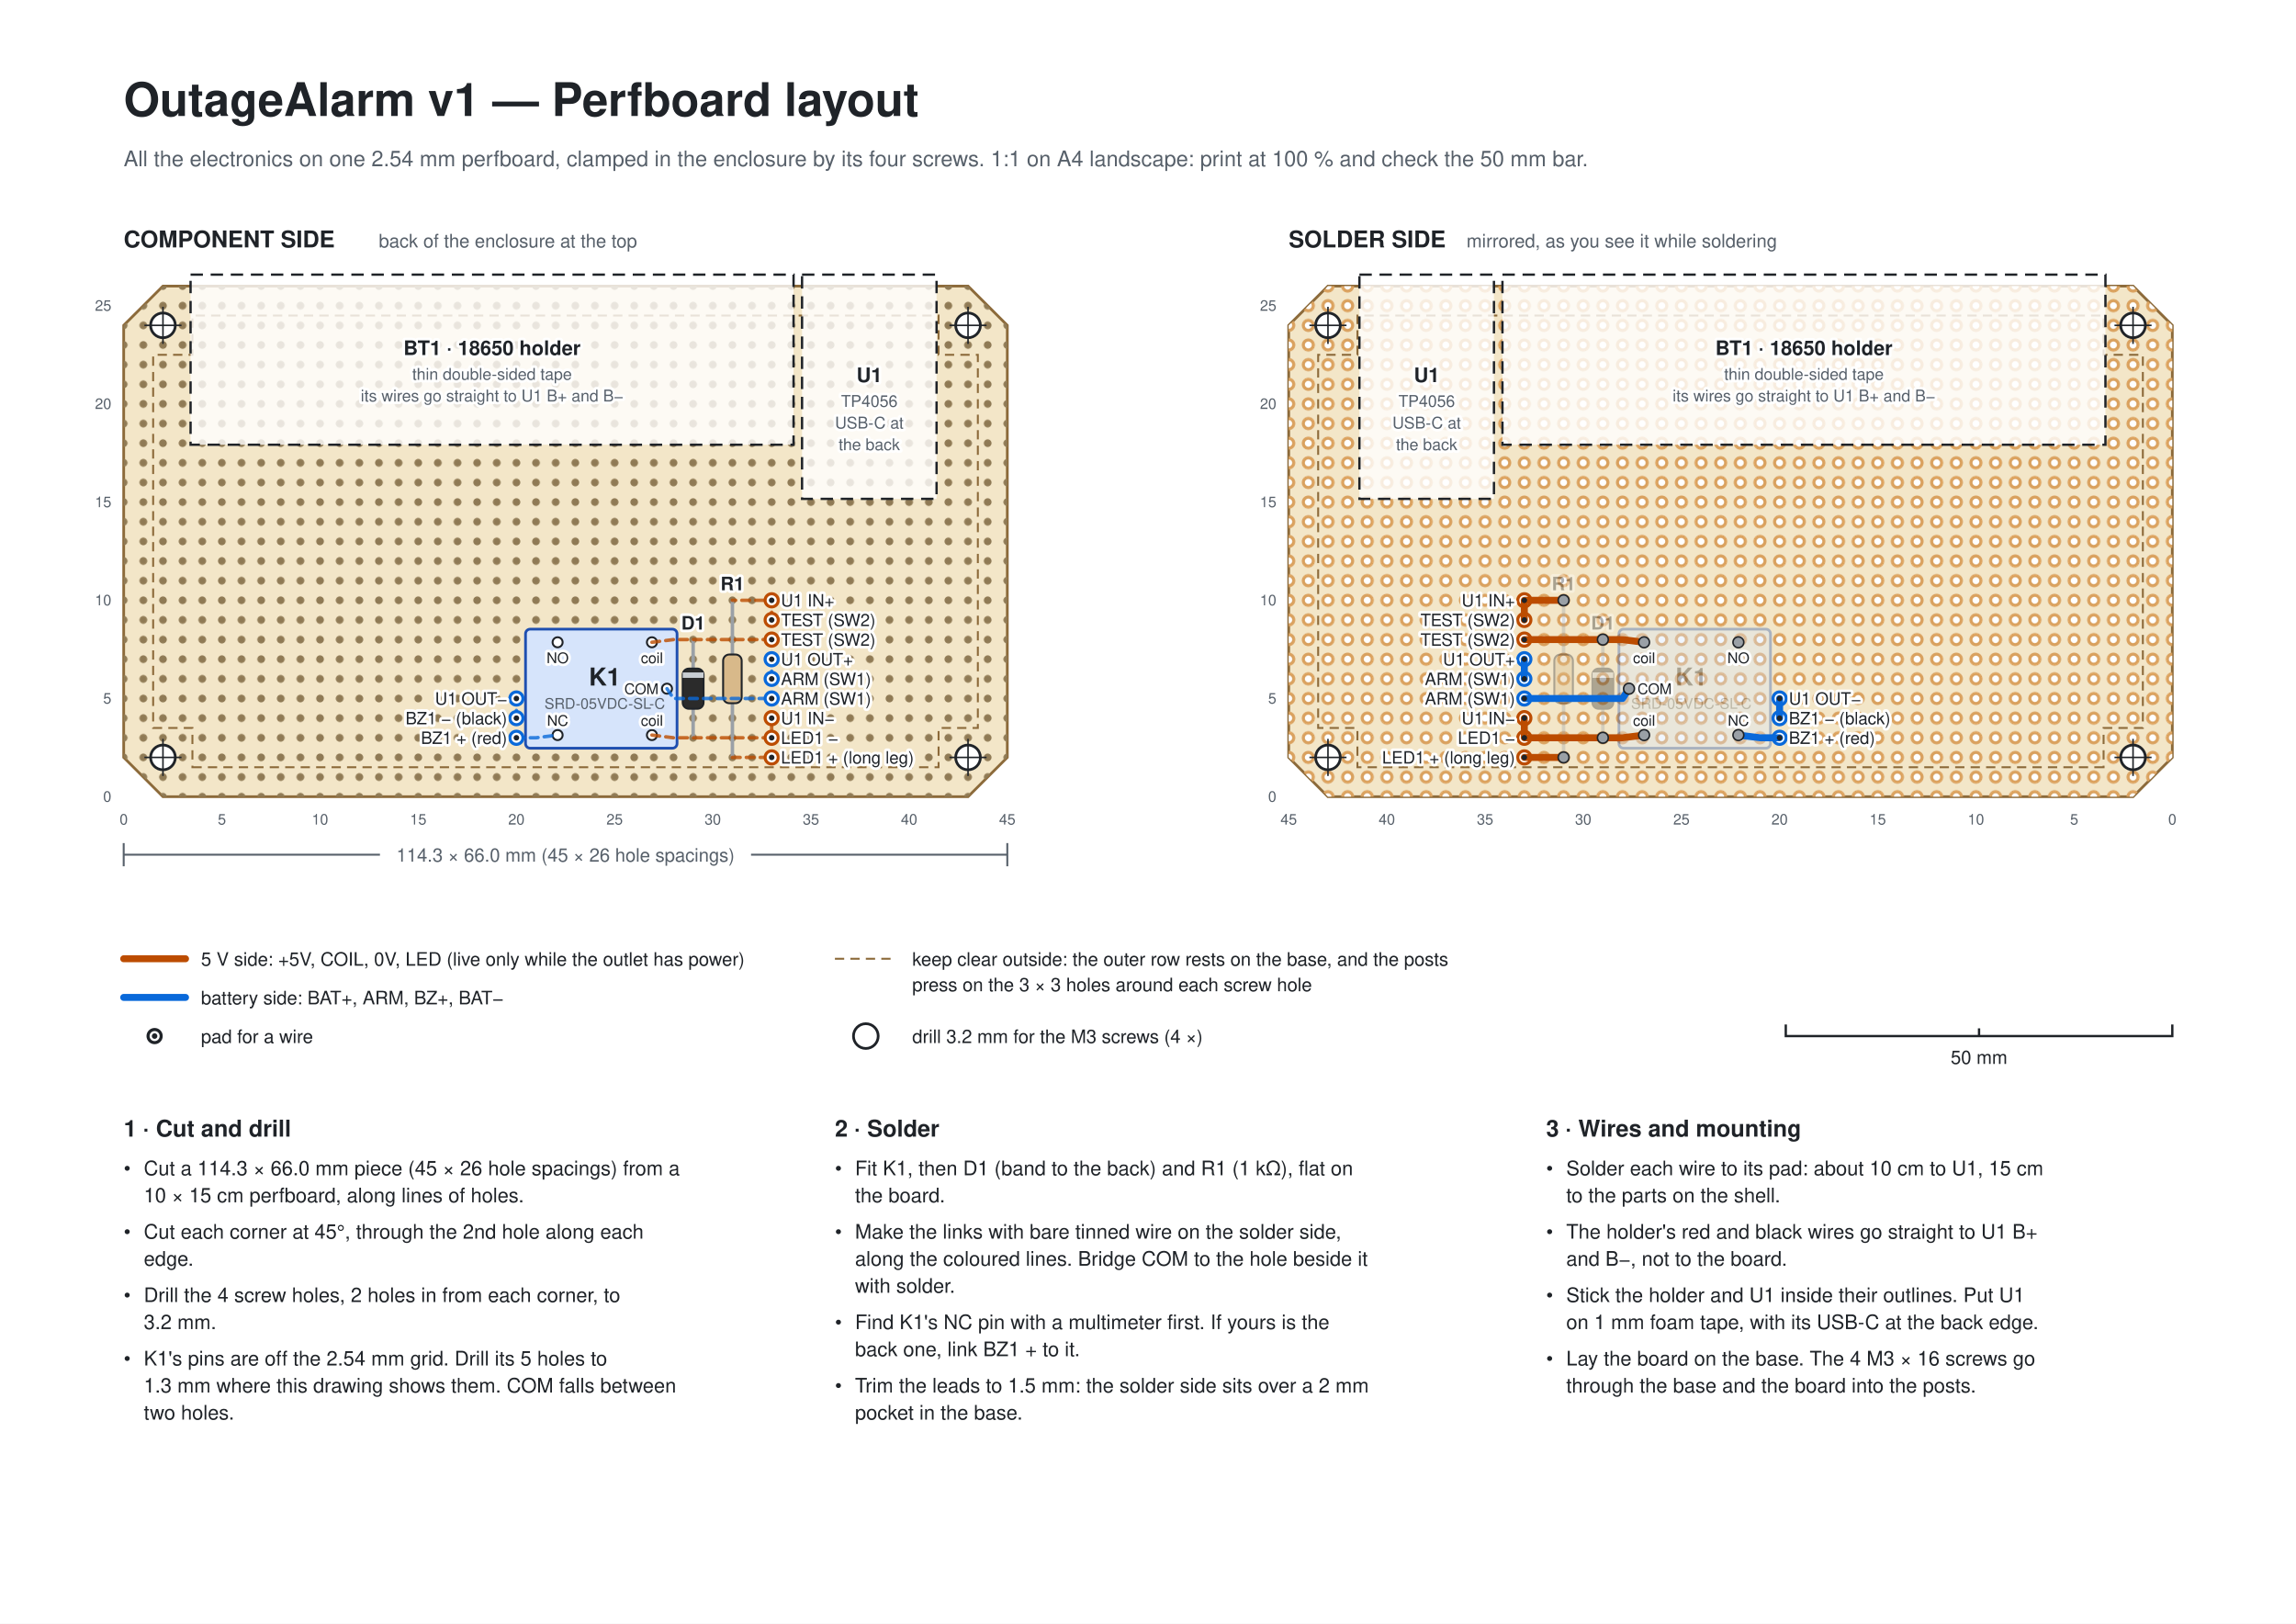
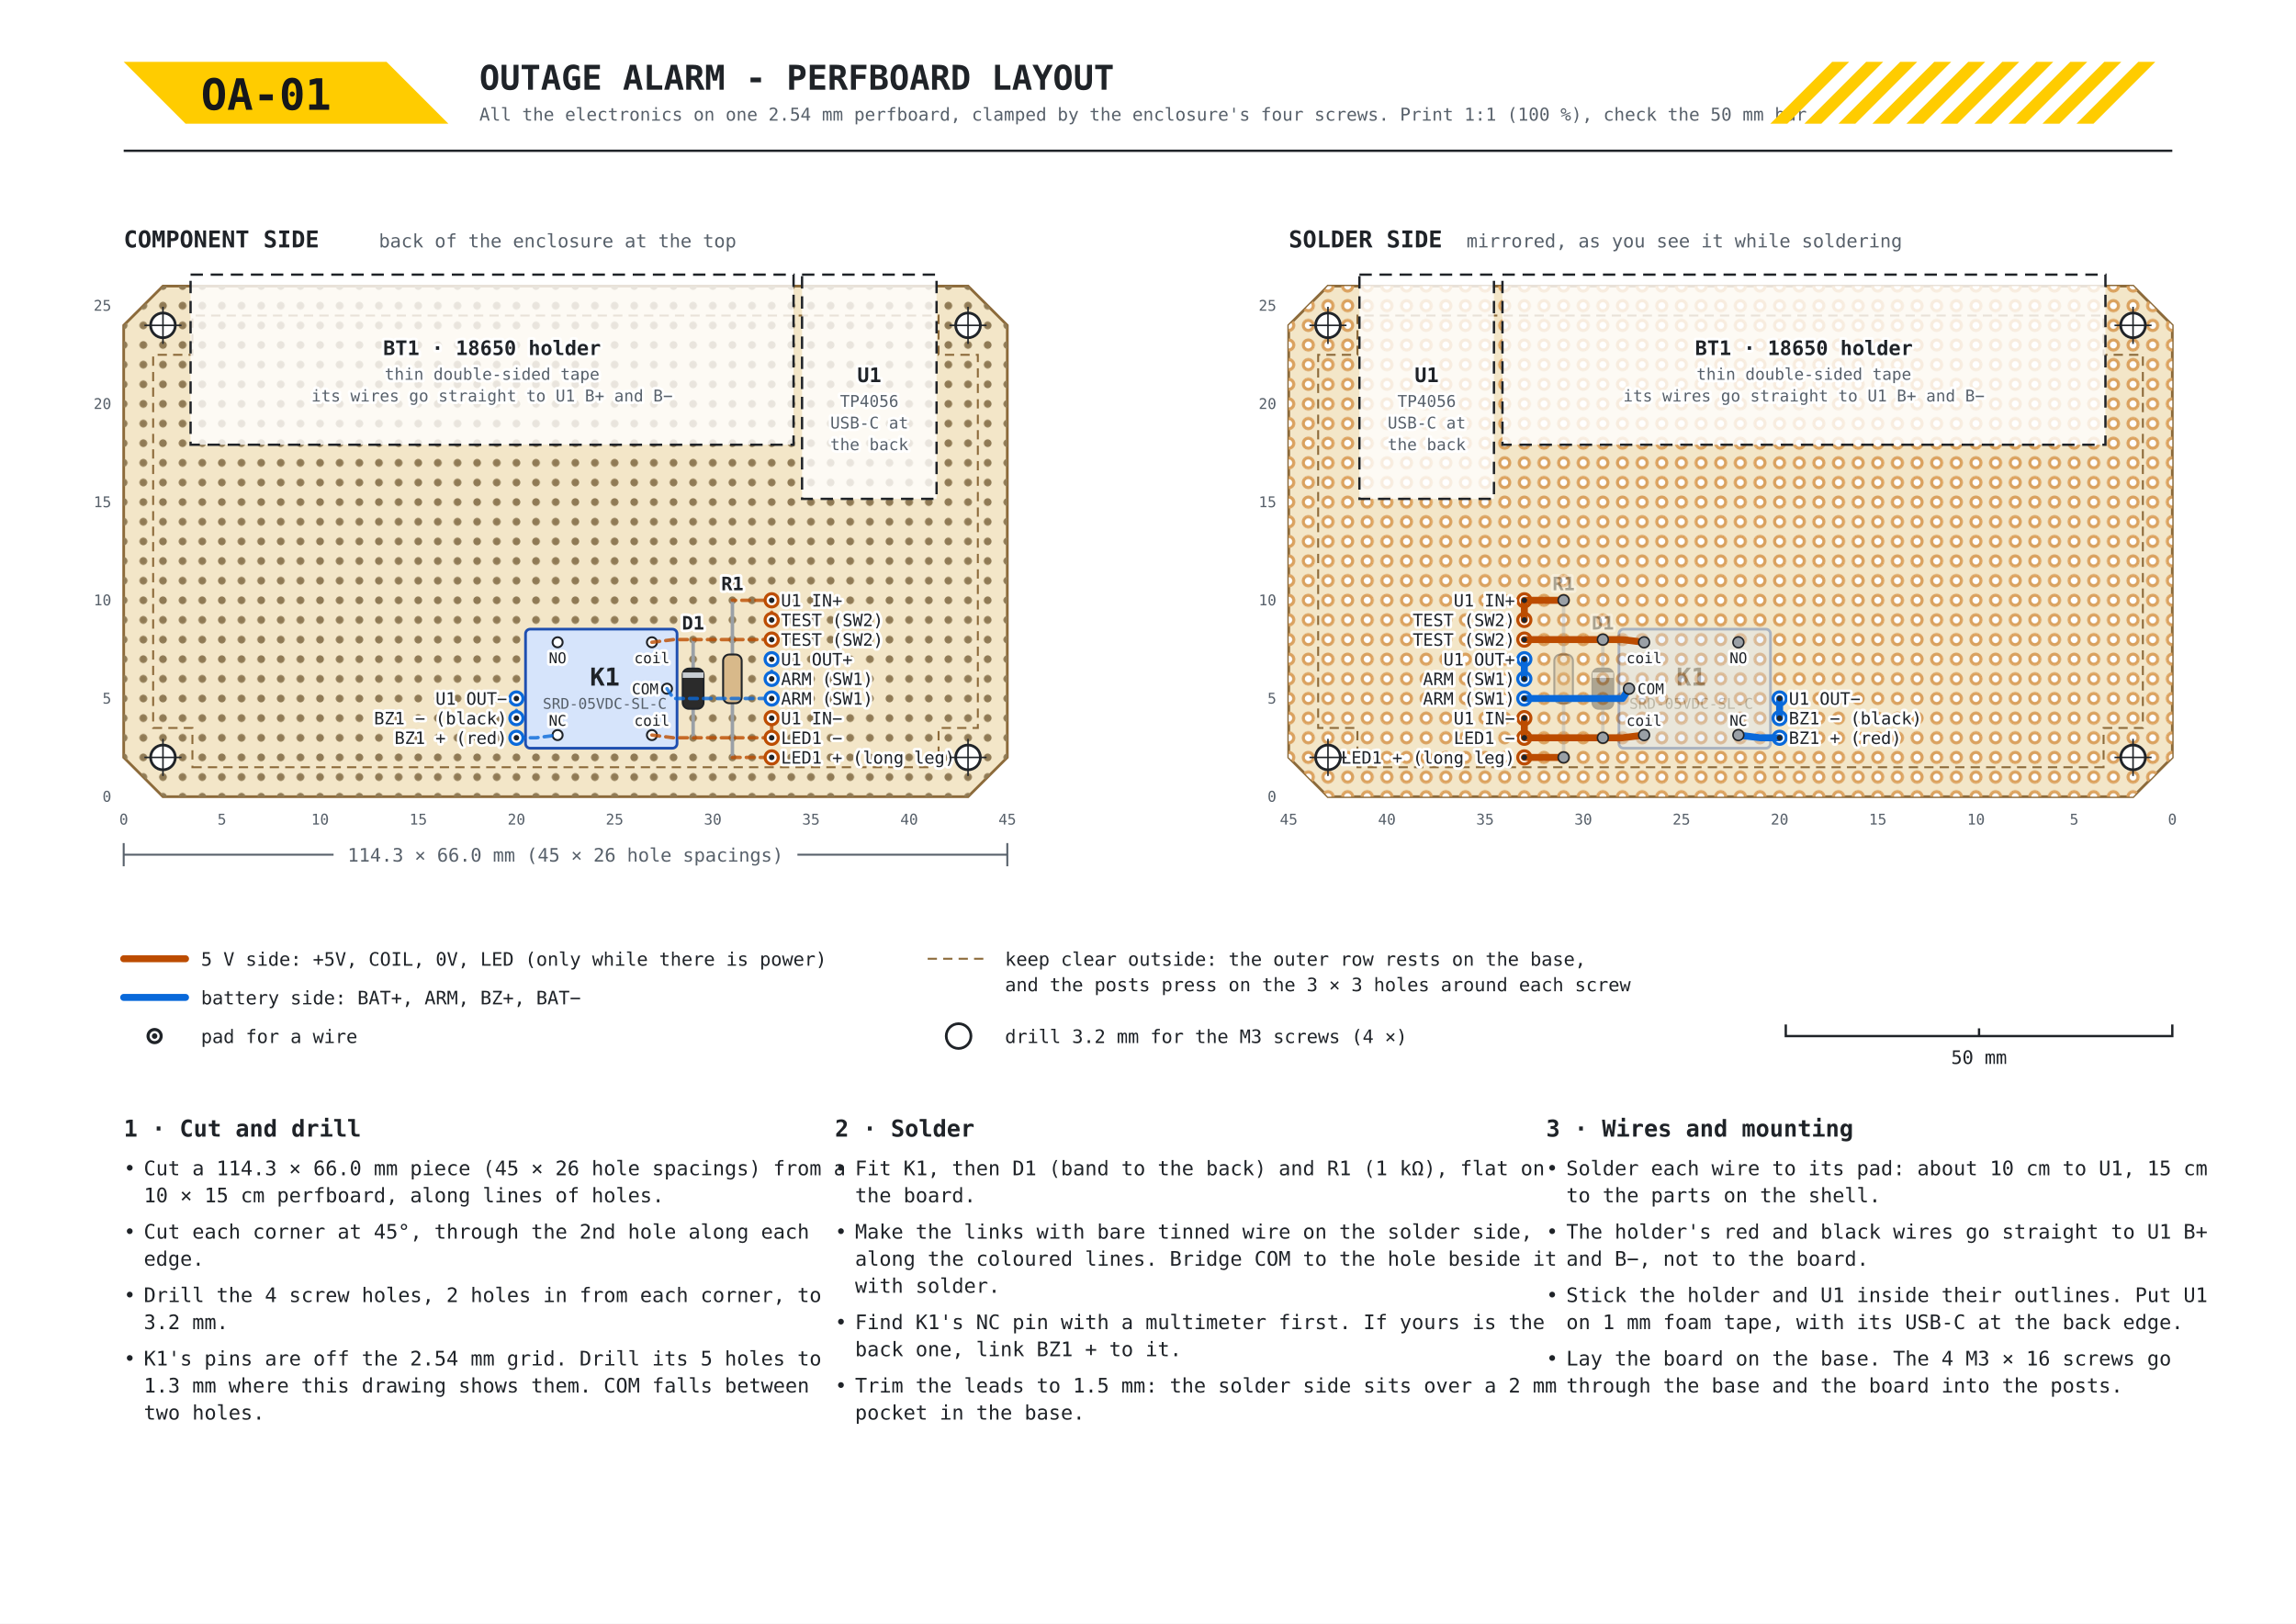
- <svg xmlns="http://www.w3.org/2000/svg" width="297mm" height="210mm" viewBox="0 0 297 210" font-family="Segoe UI, Helvetica, Arial, sans-serif">
+ <svg xmlns="http://www.w3.org/2000/svg" width="297mm" height="210mm" viewBox="0 0 297 210" font-family="Consolas, 'DejaVu Sans Mono', 'Courier New', monospace">
  <defs>
    <pattern id="holes0" patternUnits="userSpaceOnUse" x="14.73" y="35.73" width="2.54" height="2.54">
      <circle cx="1.27" cy="1.27" r="0.5" fill="#8f7a55" />
    </pattern>
    <pattern id="pads1" patternUnits="userSpaceOnUse" x="279.73" y="35.73" width="2.54" height="2.54">
      <circle cx="1.27" cy="1.27" r="0.85" fill="#d9a15f" />
      <circle cx="1.27" cy="1.27" r="0.45" fill="#ffffff" />
    </pattern>
  </defs>
  <style>
  .u { stroke: #bc4c00; stroke-width: 0.9; fill: none; stroke-linecap: round; stroke-linejoin: round; }
  .b { stroke: #0969da; stroke-width: 0.9; fill: none; stroke-linecap: round; stroke-linejoin: round; }
  .thru { stroke-width: 0.45; stroke-dasharray: 1 0.8; opacity: 0.8; }
  .part { fill: #ffffff; fill-opacity: 0.8; stroke: #1f2328; stroke-width: 0.3; stroke-dasharray: 1.6 1; }
  .relay { fill: #d6e4fb; stroke: #1f4fb0; stroke-width: 0.35; }
  .halo { paint-order: stroke; stroke: #ffffff; stroke-width: 0.7; stroke-linejoin: round; }
  .clear { fill: none; stroke: #8c6a3a; stroke-width: 0.25; stroke-dasharray: 1.2 0.8; }
</style>
  <rect width="297" height="210" fill="#ffffff" />
-   <text x="16" y="15" font-size="6" text-anchor="start" fill="#1f2328" font-weight="700">OutageAlarm v1 — Perfboard layout</text>
-   <text x="16" y="21.5" font-size="2.8" text-anchor="start" fill="#57606a">All the electronics on one 2.54 mm perfboard, clamped in the enclosure by its four screws. 1:1 on A4 landscape: print at 100 % and check the 50 mm bar.</text>
+   <polygon points="16,8 50,8 58,16 24,16" fill="#FFCC00" />
+   <text x="26" y="14.2" font-size="5.6" text-anchor="start" fill="#15171A" font-weight="700">OA-01</text>
+   <text x="62" y="11.6" font-size="4.4" text-anchor="start" fill="#1f2328" font-weight="700">OUTAGE ALARM - PERFBOARD LAYOUT</text>
+   <text x="62" y="15.6" font-size="2.3" text-anchor="start" fill="#57606a">All the electronics on one 2.54 mm perfboard, clamped by the enclosure's four screws. Print 1:1 (100 %), check the 50 mm bar.</text>
+   <polygon points="229,16 231.2,16 239.2,8 237,8" fill="#FFCC00" />
+   <polygon points="233.4,16 235.6,16 243.6,8 241.4,8" fill="#FFCC00" />
+   <polygon points="237.8,16 240,16 248,8 245.8,8" fill="#FFCC00" />
+   <polygon points="242.2,16 244.4,16 252.4,8 250.2,8" fill="#FFCC00" />
+   <polygon points="246.6,16 248.8,16 256.8,8 254.6,8" fill="#FFCC00" />
+   <polygon points="251,16 253.2,16 261.2,8 259,8" fill="#FFCC00" />
+   <polygon points="255.4,16 257.6,16 265.6,8 263.4,8" fill="#FFCC00" />
+   <polygon points="259.8,16 262,16 270,8 267.8,8" fill="#FFCC00" />
+   <polygon points="264.2,16 266.4,16 274.4,8 272.2,8" fill="#FFCC00" />
+   <polygon points="268.6,16 270.8,16 278.8,8 276.6,8" fill="#FFCC00" />
+   <line x1="16" y1="19.5" x2="281" y2="19.5" stroke="#1f2328" stroke-width="0.3" />
  <text x="16" y="32" font-size="3.0" text-anchor="start" fill="#1f2328" font-weight="700">COMPONENT SIDE</text>
  <text x="49" y="32" font-size="2.4" text-anchor="start" fill="#57606a">back of the enclosure at the top</text>
  <text x="166.7" y="32" font-size="3.0" text-anchor="start" fill="#1f2328" font-weight="700">SOLDER SIDE</text>
  <text x="189.7" y="32" font-size="2.4" text-anchor="start" fill="#57606a">mirrored, as you see it while soldering</text>
  <path d="M21.08,103.04 L125.22,103.04 L130.3,97.96 L130.3,42.08 L125.22,37 L21.08,37 L16,42.08 L16,97.96 Z" fill="#f3e6c8" stroke="#8c6a3a" stroke-width="0.35" />
  <path d="M21.08,103.04 L125.22,103.04 L130.3,97.96 L130.3,42.08 L125.22,37 L21.08,37 L16,42.08 L16,97.96 Z" fill="url(#holes0)" />
  <polygon points="24.89,99.23 121.41,99.23 121.41,94.15 126.49,94.15 126.49,45.89 121.41,45.89 121.41,40.81 24.89,40.81 24.89,45.89 19.81,45.89 19.81,94.15 24.89,94.15" class="clear" />
  <text x="16" y="106.64" font-size="1.9" text-anchor="middle" fill="#57606a">0</text>
  <text x="28.7" y="106.64" font-size="1.9" text-anchor="middle" fill="#57606a">5</text>
  <text x="41.4" y="106.64" font-size="1.9" text-anchor="middle" fill="#57606a">10</text>
  <text x="54.1" y="106.64" font-size="1.9" text-anchor="middle" fill="#57606a">15</text>
  <text x="66.8" y="106.64" font-size="1.9" text-anchor="middle" fill="#57606a">20</text>
  <text x="79.5" y="106.64" font-size="1.9" text-anchor="middle" fill="#57606a">25</text>
  <text x="92.2" y="106.64" font-size="1.9" text-anchor="middle" fill="#57606a">30</text>
  <text x="104.9" y="106.64" font-size="1.9" text-anchor="middle" fill="#57606a">35</text>
  <text x="117.6" y="106.64" font-size="1.9" text-anchor="middle" fill="#57606a">40</text>
  <text x="130.3" y="106.64" font-size="1.9" text-anchor="middle" fill="#57606a">45</text>
  <text x="14.4" y="103.69" font-size="1.9" text-anchor="end" fill="#57606a">0</text>
  <text x="14.4" y="90.99" font-size="1.9" text-anchor="end" fill="#57606a">5</text>
  <text x="14.4" y="78.29" font-size="1.9" text-anchor="end" fill="#57606a">10</text>
  <text x="14.4" y="65.59" font-size="1.9" text-anchor="end" fill="#57606a">15</text>
  <text x="14.4" y="52.89" font-size="1.9" text-anchor="end" fill="#57606a">20</text>
  <text x="14.4" y="40.19" font-size="1.9" text-anchor="end" fill="#57606a">25</text>
  <rect x="24.65" y="35.52" width="78" height="22" class="part" />
  <text x="63.65" y="45.92" font-size="2.6" text-anchor="middle" fill="#1f2328" font-weight="700" class="halo">BT1 · 18650 holder</text>
  <text x="63.65" y="49.12" font-size="2.1" text-anchor="middle" fill="#57606a" class="halo">thin double-sided tape</text>
  <text x="63.65" y="51.92" font-size="2.1" text-anchor="middle" fill="#57606a" class="halo">its wires go straight to U1 B+ and B−</text>
  <rect x="103.75" y="35.52" width="17.4" height="29" class="part" />
  <text x="112.45" y="49.42" font-size="2.6" text-anchor="middle" fill="#1f2328" font-weight="700" class="halo">U1</text>
  <text x="112.45" y="52.62" font-size="2.1" text-anchor="middle" fill="#57606a" class="halo">TP4056</text>
  <text x="112.45" y="55.42" font-size="2.1" text-anchor="middle" fill="#57606a" class="halo">USB-C at</text>
  <text x="112.45" y="58.22" font-size="2.1" text-anchor="middle" fill="#57606a" class="halo">the back</text>
  <g>
    <rect x="67.98" y="81.37" width="19.6" height="15.4" rx="0.6" class="relay" />
    <text x="78.23" y="88.67" font-size="3.2" text-anchor="middle" fill="#1f2328" font-weight="700">K1</text>
    <text x="78.23" y="91.67" font-size="1.9" text-anchor="middle" fill="#57606a">SRD-05VDC-SL-C</text>
  </g>
  <circle cx="72.13" cy="95.07" r="0.65" fill="#ffffff" stroke="#1f2328" stroke-width="0.25" />
  <text x="72.13" y="93.87" font-size="1.9" text-anchor="middle" fill="#1f2328" class="halo">NC</text>
  <circle cx="72.13" cy="83.07" r="0.65" fill="#ffffff" stroke="#1f2328" stroke-width="0.25" />
  <text x="72.13" y="85.77" font-size="1.9" text-anchor="middle" fill="#1f2328" class="halo">NO</text>
  <circle cx="84.33" cy="95.07" r="0.65" fill="#ffffff" stroke="#1f2328" stroke-width="0.25" />
  <text x="84.33" y="93.87" font-size="1.9" text-anchor="middle" fill="#1f2328" class="halo">coil</text>
  <circle cx="84.33" cy="83.07" r="0.65" fill="#ffffff" stroke="#1f2328" stroke-width="0.25" />
  <text x="84.33" y="85.77" font-size="1.9" text-anchor="middle" fill="#1f2328" class="halo">coil</text>
  <circle cx="86.28" cy="89.07" r="0.65" fill="#ffffff" stroke="#1f2328" stroke-width="0.25" />
  <text x="85.18" y="89.77" font-size="1.9" text-anchor="end" fill="#1f2328" class="halo">COM</text>
  <g>
    <line x1="89.66" y1="95.42" x2="89.66" y2="82.72" stroke="#9aa0a6" stroke-width="0.45" />
    <rect x="88.31" y="86.47" width="2.7" height="5.2" rx="0.8" fill="#2b2b2b" stroke="#1f2328" stroke-width="0.25" />
    <rect x="88.31" y="86.97" width="2.7" height="0.7" fill="#c9ced3" />
    <text x="89.66" y="81.42" font-size="2.4" text-anchor="middle" fill="#1f2328" font-weight="700" class="halo">D1</text>
  </g>
  <g>
    <line x1="94.74" y1="97.96" x2="94.74" y2="77.64" stroke="#9aa0a6" stroke-width="0.45" />
    <rect x="93.54" y="84.65" width="2.4" height="6.3" rx="0.8" fill="#d8b98a" stroke="#1f2328" stroke-width="0.25" />
    <text x="94.74" y="76.34" font-size="2.4" text-anchor="middle" fill="#1f2328" font-weight="700" class="halo">R1</text>
  </g>
  <polyline points="94.74,97.96 99.82,97.96" class="u thru" />
  <polyline points="84.33,95.07 87.12,95.42 99.82,95.42 99.82,92.88" class="u thru" />
  <polyline points="84.33,83.07 87.12,82.72 99.82,82.72" class="u thru" />
  <polyline points="99.82,80.18 99.82,77.64 94.74,77.64" class="u thru" />
  <polyline points="86.28,89.07 87.12,90.34 99.82,90.34" class="b thru" />
  <polyline points="99.82,87.8 99.82,85.26" class="b thru" />
  <polyline points="66.8,95.42 69.34,95.42 72.13,95.07" class="b thru" />
  <polyline points="66.8,92.88 66.8,90.34" class="b thru" />
  <circle cx="99.82" cy="97.96" r="0.85" fill="#ffffff" stroke="#bc4c00" stroke-width="0.4" />
  <text x="101.02" y="98.76" font-size="2.2" text-anchor="start" fill="#1f2328" class="halo">LED1 + (long leg)</text>
  <circle cx="99.82" cy="95.42" r="0.85" fill="#ffffff" stroke="#bc4c00" stroke-width="0.4" />
  <text x="101.02" y="96.22" font-size="2.2" text-anchor="start" fill="#1f2328" class="halo">LED1 −</text>
  <circle cx="99.82" cy="92.88" r="0.85" fill="#ffffff" stroke="#bc4c00" stroke-width="0.4" />
  <text x="101.02" y="93.68" font-size="2.2" text-anchor="start" fill="#1f2328" class="halo">U1 IN−</text>
  <circle cx="99.82" cy="90.34" r="0.85" fill="#ffffff" stroke="#0969da" stroke-width="0.4" />
  <text x="101.02" y="91.14" font-size="2.2" text-anchor="start" fill="#1f2328" class="halo">ARM (SW1)</text>
  <circle cx="99.82" cy="87.8" r="0.85" fill="#ffffff" stroke="#0969da" stroke-width="0.4" />
  <text x="101.02" y="88.6" font-size="2.2" text-anchor="start" fill="#1f2328" class="halo">ARM (SW1)</text>
  <circle cx="99.82" cy="85.26" r="0.85" fill="#ffffff" stroke="#0969da" stroke-width="0.4" />
  <text x="101.02" y="86.06" font-size="2.2" text-anchor="start" fill="#1f2328" class="halo">U1 OUT+</text>
  <circle cx="99.82" cy="82.72" r="0.85" fill="#ffffff" stroke="#bc4c00" stroke-width="0.4" />
  <text x="101.02" y="83.52" font-size="2.2" text-anchor="start" fill="#1f2328" class="halo">TEST (SW2)</text>
  <circle cx="99.82" cy="80.18" r="0.85" fill="#ffffff" stroke="#bc4c00" stroke-width="0.4" />
  <text x="101.02" y="80.98" font-size="2.2" text-anchor="start" fill="#1f2328" class="halo">TEST (SW2)</text>
  <circle cx="99.82" cy="77.64" r="0.85" fill="#ffffff" stroke="#bc4c00" stroke-width="0.4" />
  <text x="101.02" y="78.44" font-size="2.2" text-anchor="start" fill="#1f2328" class="halo">U1 IN+</text>
  <circle cx="66.8" cy="95.42" r="0.85" fill="#ffffff" stroke="#0969da" stroke-width="0.4" />
  <text x="65.6" y="96.22" font-size="2.2" text-anchor="end" fill="#1f2328" class="halo">BZ1 + (red)</text>
  <circle cx="66.8" cy="92.88" r="0.85" fill="#ffffff" stroke="#0969da" stroke-width="0.4" />
  <text x="65.6" y="93.68" font-size="2.2" text-anchor="end" fill="#1f2328" class="halo">BZ1 − (black)</text>
  <circle cx="66.8" cy="90.34" r="0.85" fill="#ffffff" stroke="#0969da" stroke-width="0.4" />
  <text x="65.6" y="91.14" font-size="2.2" text-anchor="end" fill="#1f2328" class="halo">U1 OUT−</text>
  <circle cx="99.82" cy="97.96" r="0.36" fill="#1f2328" />
  <circle cx="99.82" cy="95.42" r="0.36" fill="#1f2328" />
  <circle cx="99.82" cy="92.88" r="0.36" fill="#1f2328" />
  <circle cx="99.82" cy="90.34" r="0.36" fill="#1f2328" />
  <circle cx="99.82" cy="87.8" r="0.36" fill="#1f2328" />
  <circle cx="99.82" cy="85.26" r="0.36" fill="#1f2328" />
  <circle cx="99.82" cy="82.72" r="0.36" fill="#1f2328" />
  <circle cx="99.82" cy="80.18" r="0.36" fill="#1f2328" />
  <circle cx="99.82" cy="77.64" r="0.36" fill="#1f2328" />
  <circle cx="66.8" cy="95.42" r="0.36" fill="#1f2328" />
  <circle cx="66.8" cy="92.88" r="0.36" fill="#1f2328" />
  <circle cx="66.8" cy="90.34" r="0.36" fill="#1f2328" />
  <circle cx="21.08" cy="97.96" r="1.6" fill="#ffffff" stroke="#1f2328" stroke-width="0.35" />
  <path d="M18.68,97.96 H23.48 M21.08,95.56 V100.36" stroke="#1f2328" stroke-width="0.2" />
  <circle cx="125.22" cy="97.96" r="1.6" fill="#ffffff" stroke="#1f2328" stroke-width="0.35" />
  <path d="M122.82,97.96 H127.62 M125.22,95.56 V100.36" stroke="#1f2328" stroke-width="0.2" />
  <circle cx="21.08" cy="42.08" r="1.6" fill="#ffffff" stroke="#1f2328" stroke-width="0.35" />
  <path d="M18.68,42.08 H23.48 M21.08,39.68 V44.48" stroke="#1f2328" stroke-width="0.2" />
  <circle cx="125.22" cy="42.08" r="1.6" fill="#ffffff" stroke="#1f2328" stroke-width="0.35" />
  <path d="M122.82,42.08 H127.62 M125.22,39.68 V44.48" stroke="#1f2328" stroke-width="0.2" />
  <path d="M275.92,103.04 L171.78,103.04 L166.7,97.96 L166.7,42.08 L171.78,37 L275.92,37 L281,42.08 L281,97.96 Z" fill="#f3e6c8" stroke="#8c6a3a" stroke-width="0.35" />
  <path d="M275.92,103.04 L171.78,103.04 L166.7,97.96 L166.7,42.08 L171.78,37 L275.92,37 L281,42.08 L281,97.96 Z" fill="url(#pads1)" />
  <polygon points="272.11,99.23 175.59,99.23 175.59,94.15 170.51,94.15 170.51,45.89 175.59,45.89 175.59,40.81 272.11,40.81 272.11,45.89 277.19,45.89 277.19,94.15 272.11,94.15" class="clear" />
  <text x="281" y="106.64" font-size="1.9" text-anchor="middle" fill="#57606a">0</text>
  <text x="268.3" y="106.64" font-size="1.9" text-anchor="middle" fill="#57606a">5</text>
  <text x="255.6" y="106.64" font-size="1.9" text-anchor="middle" fill="#57606a">10</text>
  <text x="242.9" y="106.64" font-size="1.9" text-anchor="middle" fill="#57606a">15</text>
  <text x="230.2" y="106.64" font-size="1.9" text-anchor="middle" fill="#57606a">20</text>
  <text x="217.5" y="106.64" font-size="1.9" text-anchor="middle" fill="#57606a">25</text>
  <text x="204.8" y="106.64" font-size="1.9" text-anchor="middle" fill="#57606a">30</text>
  <text x="192.1" y="106.64" font-size="1.9" text-anchor="middle" fill="#57606a">35</text>
  <text x="179.4" y="106.64" font-size="1.9" text-anchor="middle" fill="#57606a">40</text>
  <text x="166.7" y="106.64" font-size="1.9" text-anchor="middle" fill="#57606a">45</text>
  <text x="165.1" y="103.69" font-size="1.9" text-anchor="end" fill="#57606a">0</text>
  <text x="165.1" y="90.99" font-size="1.9" text-anchor="end" fill="#57606a">5</text>
  <text x="165.1" y="78.29" font-size="1.9" text-anchor="end" fill="#57606a">10</text>
  <text x="165.1" y="65.59" font-size="1.9" text-anchor="end" fill="#57606a">15</text>
  <text x="165.1" y="52.89" font-size="1.9" text-anchor="end" fill="#57606a">20</text>
  <text x="165.1" y="40.19" font-size="1.9" text-anchor="end" fill="#57606a">25</text>
  <rect x="194.35" y="35.52" width="78" height="22" class="part" />
  <text x="233.35" y="45.92" font-size="2.6" text-anchor="middle" fill="#1f2328" font-weight="700" class="halo">BT1 · 18650 holder</text>
  <text x="233.35" y="49.12" font-size="2.1" text-anchor="middle" fill="#57606a" class="halo">thin double-sided tape</text>
  <text x="233.35" y="51.92" font-size="2.1" text-anchor="middle" fill="#57606a" class="halo">its wires go straight to U1 B+ and B−</text>
  <rect x="175.85" y="35.52" width="17.4" height="29" class="part" />
  <text x="184.55" y="49.42" font-size="2.6" text-anchor="middle" fill="#1f2328" font-weight="700" class="halo">U1</text>
  <text x="184.55" y="52.62" font-size="2.1" text-anchor="middle" fill="#57606a" class="halo">TP4056</text>
  <text x="184.55" y="55.42" font-size="2.1" text-anchor="middle" fill="#57606a" class="halo">USB-C at</text>
  <text x="184.55" y="58.22" font-size="2.1" text-anchor="middle" fill="#57606a" class="halo">the back</text>
  <g opacity="0.35">
    <rect x="209.42" y="81.37" width="19.6" height="15.4" rx="0.6" class="relay" />
    <text x="218.77" y="88.67" font-size="3.2" text-anchor="middle" fill="#1f2328" font-weight="700">K1</text>
    <text x="218.77" y="91.67" font-size="1.9" text-anchor="middle" fill="#57606a">SRD-05VDC-SL-C</text>
  </g>
  <text x="224.87" y="93.87" font-size="1.9" text-anchor="middle" fill="#1f2328" class="halo">NC</text>
  <text x="224.87" y="85.77" font-size="1.9" text-anchor="middle" fill="#1f2328" class="halo">NO</text>
  <text x="212.67" y="93.87" font-size="1.9" text-anchor="middle" fill="#1f2328" class="halo">coil</text>
  <text x="212.67" y="85.77" font-size="1.9" text-anchor="middle" fill="#1f2328" class="halo">coil</text>
  <text x="211.82" y="89.77" font-size="1.9" text-anchor="start" fill="#1f2328" class="halo">COM</text>
  <g opacity="0.35">
    <line x1="207.34" y1="95.42" x2="207.34" y2="82.72" stroke="#9aa0a6" stroke-width="0.45" />
    <rect x="205.99" y="86.47" width="2.7" height="5.2" rx="0.8" fill="#2b2b2b" stroke="#1f2328" stroke-width="0.25" />
    <rect x="205.99" y="86.97" width="2.7" height="0.7" fill="#c9ced3" />
    <text x="207.34" y="81.42" font-size="2.4" text-anchor="middle" fill="#1f2328" font-weight="700" class="halo">D1</text>
  </g>
  <g opacity="0.35">
    <line x1="202.26" y1="97.96" x2="202.26" y2="77.64" stroke="#9aa0a6" stroke-width="0.45" />
    <rect x="201.06" y="84.65" width="2.4" height="6.3" rx="0.8" fill="#d8b98a" stroke="#1f2328" stroke-width="0.25" />
    <text x="202.26" y="76.34" font-size="2.4" text-anchor="middle" fill="#1f2328" font-weight="700" class="halo">R1</text>
  </g>
  <circle cx="197.18" cy="97.96" r="0.85" fill="#ffffff" stroke="#bc4c00" stroke-width="0.4" />
  <text x="195.98" y="98.76" font-size="2.2" text-anchor="end" fill="#1f2328" class="halo">LED1 + (long leg)</text>
  <circle cx="197.18" cy="95.42" r="0.85" fill="#ffffff" stroke="#bc4c00" stroke-width="0.4" />
  <text x="195.98" y="96.22" font-size="2.2" text-anchor="end" fill="#1f2328" class="halo">LED1 −</text>
  <circle cx="197.18" cy="92.88" r="0.85" fill="#ffffff" stroke="#bc4c00" stroke-width="0.4" />
  <text x="195.98" y="93.68" font-size="2.2" text-anchor="end" fill="#1f2328" class="halo">U1 IN−</text>
  <circle cx="197.18" cy="90.34" r="0.85" fill="#ffffff" stroke="#0969da" stroke-width="0.4" />
  <text x="195.98" y="91.14" font-size="2.2" text-anchor="end" fill="#1f2328" class="halo">ARM (SW1)</text>
  <circle cx="197.18" cy="87.8" r="0.85" fill="#ffffff" stroke="#0969da" stroke-width="0.4" />
  <text x="195.98" y="88.6" font-size="2.2" text-anchor="end" fill="#1f2328" class="halo">ARM (SW1)</text>
  <circle cx="197.18" cy="85.26" r="0.85" fill="#ffffff" stroke="#0969da" stroke-width="0.4" />
  <text x="195.98" y="86.06" font-size="2.2" text-anchor="end" fill="#1f2328" class="halo">U1 OUT+</text>
  <circle cx="197.18" cy="82.72" r="0.85" fill="#ffffff" stroke="#bc4c00" stroke-width="0.4" />
  <text x="195.98" y="83.52" font-size="2.2" text-anchor="end" fill="#1f2328" class="halo">TEST (SW2)</text>
  <circle cx="197.18" cy="80.18" r="0.85" fill="#ffffff" stroke="#bc4c00" stroke-width="0.4" />
  <text x="195.98" y="80.98" font-size="2.2" text-anchor="end" fill="#1f2328" class="halo">TEST (SW2)</text>
  <circle cx="197.18" cy="77.64" r="0.85" fill="#ffffff" stroke="#bc4c00" stroke-width="0.4" />
  <text x="195.98" y="78.44" font-size="2.2" text-anchor="end" fill="#1f2328" class="halo">U1 IN+</text>
  <circle cx="230.2" cy="95.42" r="0.85" fill="#ffffff" stroke="#0969da" stroke-width="0.4" />
  <text x="231.4" y="96.22" font-size="2.2" text-anchor="start" fill="#1f2328" class="halo">BZ1 + (red)</text>
  <circle cx="230.2" cy="92.88" r="0.85" fill="#ffffff" stroke="#0969da" stroke-width="0.4" />
  <text x="231.4" y="93.68" font-size="2.2" text-anchor="start" fill="#1f2328" class="halo">BZ1 − (black)</text>
  <circle cx="230.2" cy="90.34" r="0.85" fill="#ffffff" stroke="#0969da" stroke-width="0.4" />
  <text x="231.4" y="91.14" font-size="2.2" text-anchor="start" fill="#1f2328" class="halo">U1 OUT−</text>
  <polyline points="202.26,97.96 197.18,97.96" class="u" />
  <polyline points="212.67,95.07 209.88,95.42 197.18,95.42 197.18,92.88" class="u" />
  <polyline points="212.67,83.07 209.88,82.72 197.18,82.72" class="u" />
  <polyline points="197.18,80.18 197.18,77.64 202.26,77.64" class="u" />
  <polyline points="210.72,89.07 209.88,90.34 197.18,90.34" class="b" />
  <polyline points="197.18,87.8 197.18,85.26" class="b" />
  <polyline points="230.2,95.42 227.66,95.42 224.87,95.07" class="b" />
  <polyline points="230.2,92.88 230.2,90.34" class="b" />
  <circle cx="197.18" cy="97.96" r="0.36" fill="#1f2328" />
  <circle cx="197.18" cy="95.42" r="0.36" fill="#1f2328" />
  <circle cx="197.18" cy="92.88" r="0.36" fill="#1f2328" />
  <circle cx="197.18" cy="90.34" r="0.36" fill="#1f2328" />
  <circle cx="197.18" cy="87.8" r="0.36" fill="#1f2328" />
  <circle cx="197.18" cy="85.26" r="0.36" fill="#1f2328" />
  <circle cx="197.18" cy="82.72" r="0.36" fill="#1f2328" />
  <circle cx="197.18" cy="80.18" r="0.36" fill="#1f2328" />
  <circle cx="197.18" cy="77.64" r="0.36" fill="#1f2328" />
  <circle cx="230.2" cy="95.42" r="0.36" fill="#1f2328" />
  <circle cx="230.2" cy="92.88" r="0.36" fill="#1f2328" />
  <circle cx="230.2" cy="90.34" r="0.36" fill="#1f2328" />
  <circle cx="224.87" cy="95.07" r="0.7" fill="#9aa0a6" stroke="#1f2328" stroke-width="0.2" />
  <circle cx="224.87" cy="83.07" r="0.7" fill="#9aa0a6" stroke="#1f2328" stroke-width="0.2" />
  <circle cx="212.67" cy="95.07" r="0.7" fill="#9aa0a6" stroke="#1f2328" stroke-width="0.2" />
  <circle cx="212.67" cy="83.07" r="0.7" fill="#9aa0a6" stroke="#1f2328" stroke-width="0.2" />
  <circle cx="210.72" cy="89.07" r="0.7" fill="#9aa0a6" stroke="#1f2328" stroke-width="0.2" />
  <circle cx="207.34" cy="95.42" r="0.7" fill="#9aa0a6" stroke="#1f2328" stroke-width="0.2" />
  <circle cx="207.34" cy="82.72" r="0.7" fill="#9aa0a6" stroke="#1f2328" stroke-width="0.2" />
  <circle cx="202.26" cy="97.96" r="0.7" fill="#9aa0a6" stroke="#1f2328" stroke-width="0.2" />
  <circle cx="202.26" cy="77.64" r="0.7" fill="#9aa0a6" stroke="#1f2328" stroke-width="0.2" />
  <circle cx="275.92" cy="97.96" r="1.6" fill="#ffffff" stroke="#1f2328" stroke-width="0.35" />
  <path d="M273.52,97.96 H278.32 M275.92,95.56 V100.36" stroke="#1f2328" stroke-width="0.2" />
  <circle cx="171.78" cy="97.96" r="1.6" fill="#ffffff" stroke="#1f2328" stroke-width="0.35" />
  <path d="M169.38,97.96 H174.18 M171.78,95.56 V100.36" stroke="#1f2328" stroke-width="0.2" />
  <circle cx="275.92" cy="42.08" r="1.6" fill="#ffffff" stroke="#1f2328" stroke-width="0.35" />
  <path d="M273.52,42.08 H278.32 M275.92,39.68 V44.48" stroke="#1f2328" stroke-width="0.2" />
  <circle cx="171.78" cy="42.08" r="1.6" fill="#ffffff" stroke="#1f2328" stroke-width="0.35" />
  <path d="M169.38,42.08 H174.18 M171.78,39.68 V44.48" stroke="#1f2328" stroke-width="0.2" />
  <path d="M16,109.04 V112.04 M130.3,109.04 V112.04 M16,110.54 H130.3" stroke="#57606a" stroke-width="0.25" />
-   <rect x="49.15" y="108.54" width="48" height="4" fill="#ffffff" />
+   <rect x="43.15" y="108.54" width="60" height="4" fill="#ffffff" />
  <text x="73.15" y="111.44" font-size="2.4" text-anchor="middle" fill="#57606a">114.3 × 66.0 mm (45 × 26 hole spacings)</text>
  <line x1="16" y1="124" x2="24" y2="124" class="u" />
-   <text x="26" y="124.9" font-size="2.4" text-anchor="start" fill="#1f2328">5 V side: +5V, COIL, 0V, LED (live only while the outlet has power)</text>
+   <text x="26" y="124.9" font-size="2.4" text-anchor="start" fill="#1f2328">5 V side: +5V, COIL, 0V, LED (only while there is power)</text>
  <line x1="16" y1="129" x2="24" y2="129" class="b" />
  <text x="26" y="129.9" font-size="2.4" text-anchor="start" fill="#1f2328">battery side: BAT+, ARM, BZ+, BAT−</text>
  <circle cx="20" cy="134" r="0.85" fill="#ffffff" stroke="#1f2328" stroke-width="0.4" />
  <circle cx="20" cy="134" r="0.36" fill="#1f2328" />
  <text x="26" y="134.9" font-size="2.4" text-anchor="start" fill="#1f2328">pad for a wire</text>
-   <line x1="108" y1="124" x2="116" y2="124" class="clear" />
-   <text x="118" y="124.9" font-size="2.4" text-anchor="start" fill="#1f2328">keep clear outside: the outer row rests on the base, and the posts</text>
-   <text x="118" y="128.2" font-size="2.4" text-anchor="start" fill="#1f2328">press on the 3 × 3 holes around each screw hole</text>
-   <circle cx="112" cy="134" r="1.6" fill="#ffffff" stroke="#1f2328" stroke-width="0.35" />
-   <text x="118" y="134.9" font-size="2.4" text-anchor="start" fill="#1f2328">drill 3.2 mm for the M3 screws (4 ×)</text>
+   <line x1="120" y1="124" x2="128" y2="124" class="clear" />
+   <text x="130" y="124.9" font-size="2.4" text-anchor="start" fill="#1f2328">keep clear outside: the outer row rests on the base,</text>
+   <text x="130" y="128.2" font-size="2.4" text-anchor="start" fill="#1f2328">and the posts press on the 3 × 3 holes around each screw</text>
+   <circle cx="124" cy="134" r="1.6" fill="#ffffff" stroke="#1f2328" stroke-width="0.35" />
+   <text x="130" y="134.9" font-size="2.4" text-anchor="start" fill="#1f2328">drill 3.2 mm for the M3 screws (4 ×)</text>
  <path d="M231,132.5 V134 H281 V132.5 M256,133 V134" stroke="#1f2328" stroke-width="0.3" fill="none" />
  <text x="256" y="137.6" font-size="2.4" text-anchor="middle" fill="#1f2328">50 mm</text>
  <text x="16" y="147" font-size="3.0" text-anchor="start" fill="#1f2328" font-weight="700">1 · Cut and drill</text>
  <text x="16" y="152" font-size="2.6" text-anchor="start" fill="#1f2328">•</text>
  <text x="18.6" y="152" font-size="2.6" text-anchor="start" fill="#1f2328">Cut a 114.3 × 66.0 mm piece (45 × 26 hole spacings) from a</text>
  <text x="18.6" y="155.5" font-size="2.6" text-anchor="start" fill="#1f2328">10 × 15 cm perfboard, along lines of holes.</text>
  <text x="16" y="160.2" font-size="2.6" text-anchor="start" fill="#1f2328">•</text>
  <text x="18.6" y="160.2" font-size="2.6" text-anchor="start" fill="#1f2328">Cut each corner at 45°, through the 2nd hole along each</text>
  <text x="18.6" y="163.7" font-size="2.6" text-anchor="start" fill="#1f2328">edge.</text>
  <text x="16" y="168.4" font-size="2.6" text-anchor="start" fill="#1f2328">•</text>
  <text x="18.6" y="168.4" font-size="2.6" text-anchor="start" fill="#1f2328">Drill the 4 screw holes, 2 holes in from each corner, to</text>
  <text x="18.6" y="171.9" font-size="2.6" text-anchor="start" fill="#1f2328">3.2 mm.</text>
  <text x="16" y="176.6" font-size="2.6" text-anchor="start" fill="#1f2328">•</text>
  <text x="18.6" y="176.6" font-size="2.6" text-anchor="start" fill="#1f2328">K1's pins are off the 2.54 mm grid. Drill its 5 holes to</text>
  <text x="18.6" y="180.1" font-size="2.6" text-anchor="start" fill="#1f2328">1.3 mm where this drawing shows them. COM falls between</text>
  <text x="18.6" y="183.6" font-size="2.6" text-anchor="start" fill="#1f2328">two holes.</text>
  <text x="108" y="147" font-size="3.0" text-anchor="start" fill="#1f2328" font-weight="700">2 · Solder</text>
  <text x="108" y="152" font-size="2.6" text-anchor="start" fill="#1f2328">•</text>
  <text x="110.6" y="152" font-size="2.6" text-anchor="start" fill="#1f2328">Fit K1, then D1 (band to the back) and R1 (1 kΩ), flat on</text>
  <text x="110.6" y="155.5" font-size="2.6" text-anchor="start" fill="#1f2328">the board.</text>
  <text x="108" y="160.2" font-size="2.6" text-anchor="start" fill="#1f2328">•</text>
  <text x="110.6" y="160.2" font-size="2.6" text-anchor="start" fill="#1f2328">Make the links with bare tinned wire on the solder side,</text>
  <text x="110.6" y="163.7" font-size="2.6" text-anchor="start" fill="#1f2328">along the coloured lines. Bridge COM to the hole beside it</text>
  <text x="110.6" y="167.2" font-size="2.6" text-anchor="start" fill="#1f2328">with solder.</text>
  <text x="108" y="171.9" font-size="2.6" text-anchor="start" fill="#1f2328">•</text>
  <text x="110.6" y="171.9" font-size="2.6" text-anchor="start" fill="#1f2328">Find K1's NC pin with a multimeter first. If yours is the</text>
  <text x="110.6" y="175.4" font-size="2.6" text-anchor="start" fill="#1f2328">back one, link BZ1 + to it.</text>
  <text x="108" y="180.1" font-size="2.6" text-anchor="start" fill="#1f2328">•</text>
  <text x="110.6" y="180.1" font-size="2.6" text-anchor="start" fill="#1f2328">Trim the leads to 1.5 mm: the solder side sits over a 2 mm</text>
  <text x="110.6" y="183.6" font-size="2.6" text-anchor="start" fill="#1f2328">pocket in the base.</text>
  <text x="200" y="147" font-size="3.0" text-anchor="start" fill="#1f2328" font-weight="700">3 · Wires and mounting</text>
  <text x="200" y="152" font-size="2.6" text-anchor="start" fill="#1f2328">•</text>
  <text x="202.6" y="152" font-size="2.6" text-anchor="start" fill="#1f2328">Solder each wire to its pad: about 10 cm to U1, 15 cm</text>
  <text x="202.6" y="155.5" font-size="2.6" text-anchor="start" fill="#1f2328">to the parts on the shell.</text>
  <text x="200" y="160.2" font-size="2.6" text-anchor="start" fill="#1f2328">•</text>
  <text x="202.6" y="160.2" font-size="2.6" text-anchor="start" fill="#1f2328">The holder's red and black wires go straight to U1 B+</text>
  <text x="202.6" y="163.7" font-size="2.6" text-anchor="start" fill="#1f2328">and B−, not to the board.</text>
  <text x="200" y="168.4" font-size="2.6" text-anchor="start" fill="#1f2328">•</text>
  <text x="202.6" y="168.4" font-size="2.6" text-anchor="start" fill="#1f2328">Stick the holder and U1 inside their outlines. Put U1</text>
  <text x="202.6" y="171.9" font-size="2.6" text-anchor="start" fill="#1f2328">on 1 mm foam tape, with its USB-C at the back edge.</text>
  <text x="200" y="176.6" font-size="2.6" text-anchor="start" fill="#1f2328">•</text>
  <text x="202.6" y="176.6" font-size="2.6" text-anchor="start" fill="#1f2328">Lay the board on the base. The 4 M3 × 16 screws go</text>
  <text x="202.6" y="180.1" font-size="2.6" text-anchor="start" fill="#1f2328">through the base and the board into the posts.</text>
</svg>
